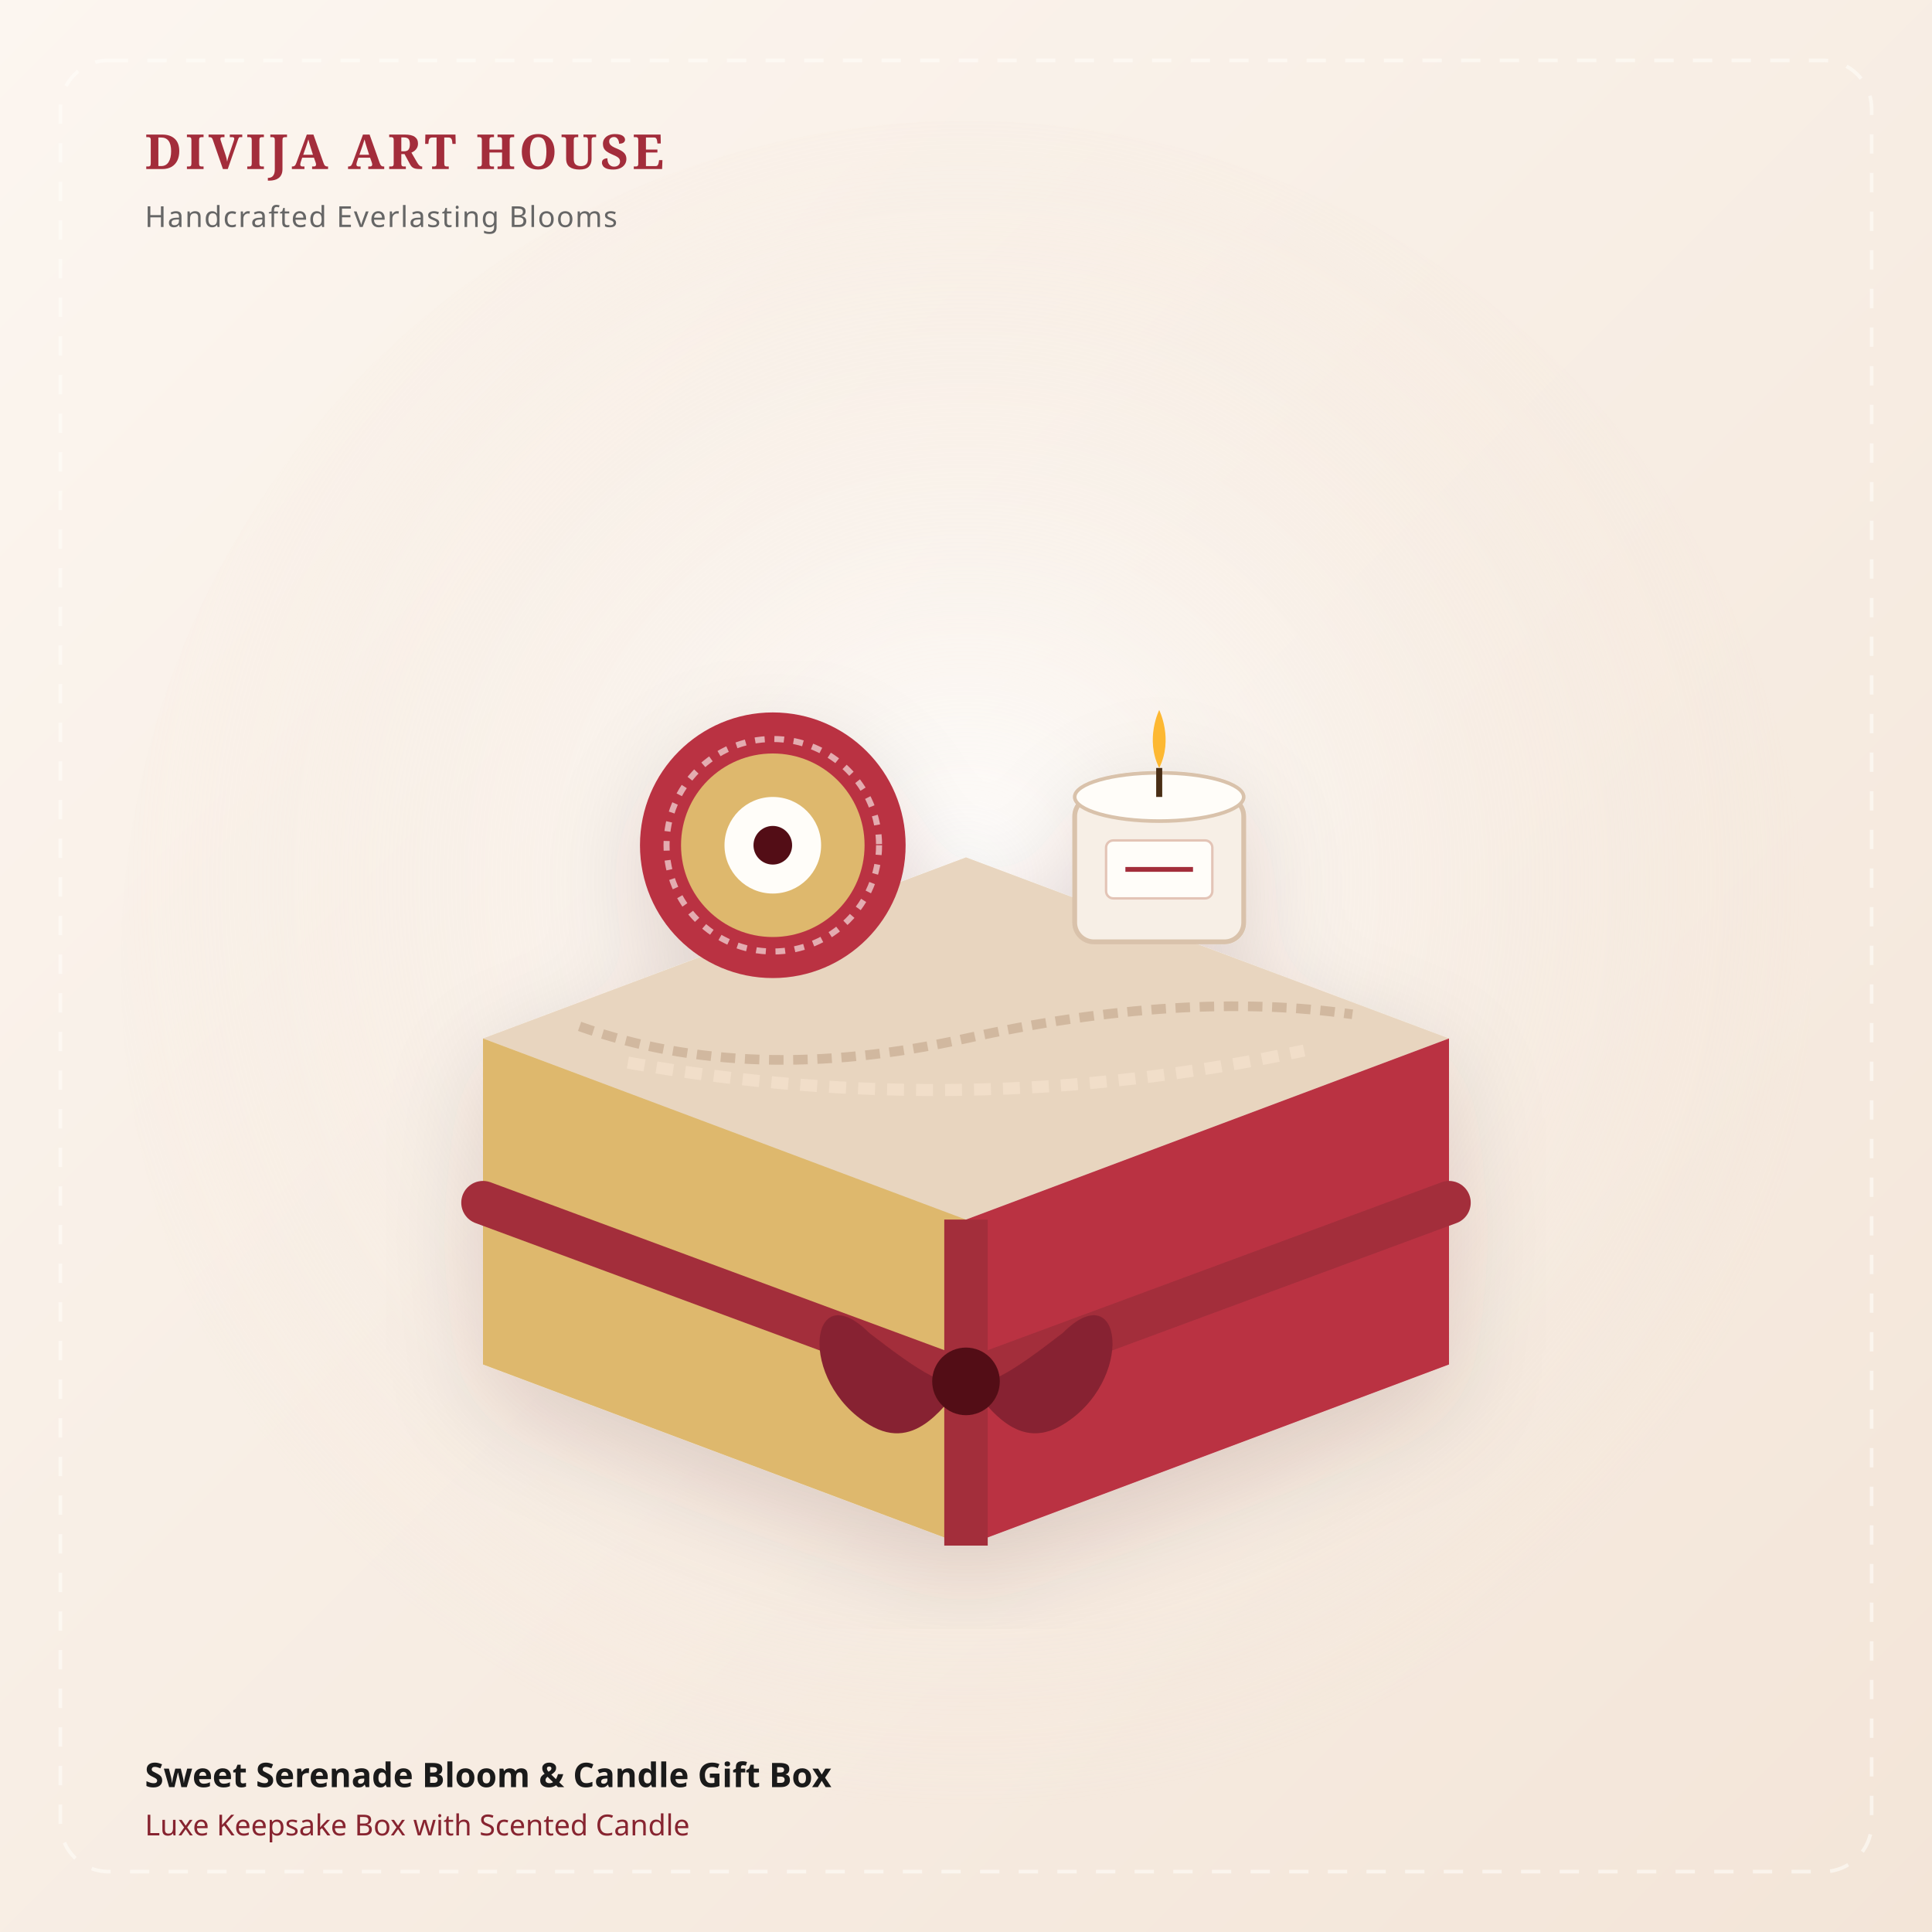
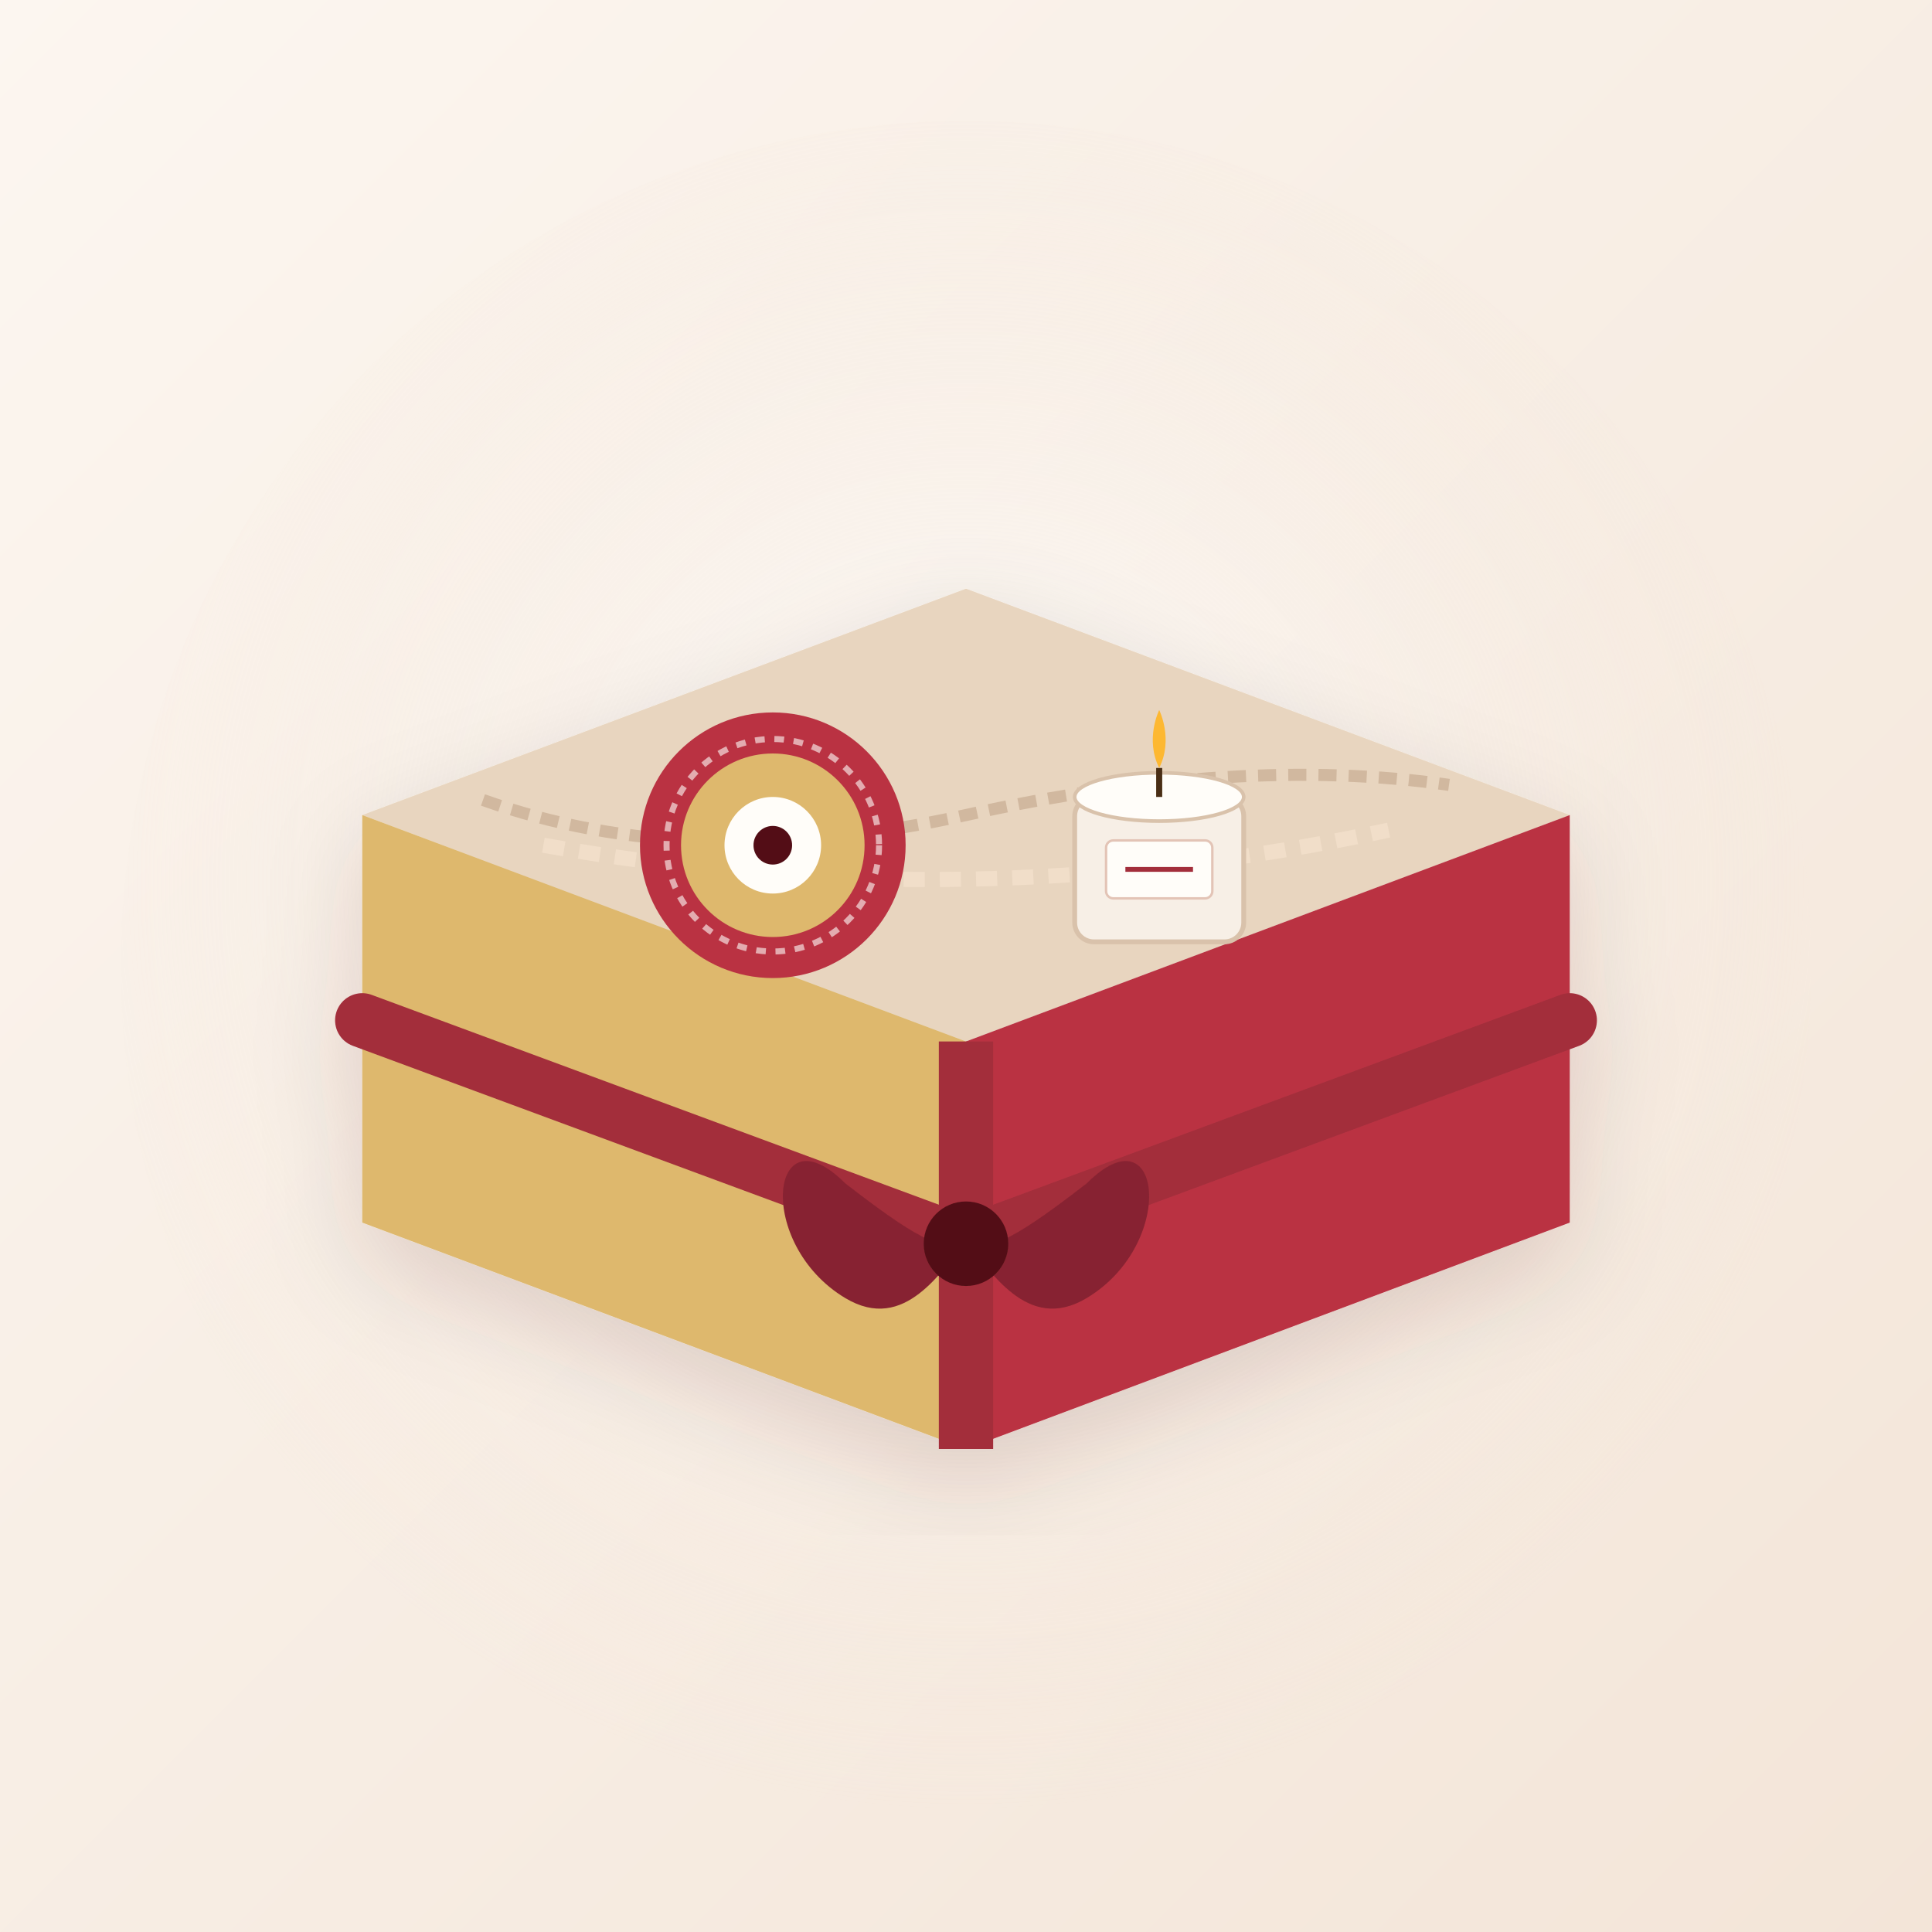
<svg xmlns="http://www.w3.org/2000/svg" viewBox="0 0 800 800" width="100%" height="100%">
  <defs>
    <linearGradient id="sweet-serenade-crochet-bloom-candle-gift-box-v1-bg" x1="0%" y1="0%" x2="100%" y2="100%">
      <stop offset="0%" stop-color="#FCF6F0" />
      <stop offset="100%" stop-color="#F3E5D8" />
    </linearGradient>
    <radialGradient id="sweet-serenade-crochet-bloom-candle-gift-box-v1-glow" cx="50%" cy="45%" r="55%">
      <stop offset="0%" stop-color="#FFFFFF" stop-opacity="0.9" />
      <stop offset="100%" stop-color="#F3E5D8" stop-opacity="0" />
    </radialGradient>
    <filter id="sweet-serenade-crochet-bloom-candle-gift-box-v1-shadow" x="-10%" y="-10%" width="120%" height="120%">
      <feDropShadow dx="0" dy="14" stdDeviation="20" flood-color="#3D1A10" flood-opacity="0.14" />
    </filter>
  </defs>
  <rect width="800" height="800" fill="url(#sweet-serenade-crochet-bloom-candle-gift-box-v1-bg)" />
  <circle cx="400" cy="400" r="350" fill="url(#sweet-serenade-crochet-bloom-candle-gift-box-v1-glow)" />
-   <rect x="25" y="25" width="750" height="750" rx="20" fill="none" stroke="#FFFDF9" stroke-width="1.5" stroke-dasharray="8,8" opacity="0.6" />
-   <g transform="translate(60, 70)">
-     <text x="0" y="0" font-family="'Playfair Display', Georgia, serif" font-size="20" font-weight="bold" fill="#A32D3B" letter-spacing="1.5">DIVIJA ART HOUSE</text>
-     <text x="0" y="24" font-family="'Poppins', sans-serif" font-size="12" fill="#666666" letter-spacing="0.5">Handcrafted Everlasting Blooms</text>
-   </g>
-   <g transform="translate(60, 740)">
-     <text x="0" y="0" font-family="'Poppins', sans-serif" font-size="14" font-weight="600" fill="#1A1A1A">Sweet Serenade Bloom &amp; Candle Gift Box</text>
-     <text x="0" y="20" font-family="'Poppins', sans-serif" font-size="12" fill="#872430">Luxe Keepsake Box with Scented Candle</text>
-   </g>
  <g filter="url(#sweet-serenade-crochet-bloom-candle-gift-box-v1-shadow)">
-     <g transform="translate(400, 480)">
+     <g transform="translate(400, 400) scale(1.25)">
      <polygon points="-200,-50 0,25 200,-50 0,-125" fill="#E8D5BF" />
      <path d="M-160,-55 Q-90,-30 0,-50 T160,-60" fill="none" stroke="#D1B89F" stroke-width="4" stroke-dasharray="6,4" />
      <path d="M-140,-40 Q0,-15 140,-45" fill="none" stroke="#F1DEC9" stroke-width="5" stroke-dasharray="7,5" />
      <polygon points="-200,-50 0,25 0,160 -200,85" fill="#DEB86D" />
      <polygon points="0,25 200,-50 200,85 0,160" fill="#BA3343" />
      <path d="M-200,18 L0,92 L200,18" fill="none" stroke="#A32D3B" stroke-width="18" stroke-linecap="round" />
      <path d="M0,25 L0,160" fill="none" stroke="#A32D3B" stroke-width="18" />
      <g transform="translate(0, 92)">
        <path d="M-40 -20 C-65 -45 -70 0 -40 18 C-20 30 -8 8 0 0 C8 8 20 30 40 18 C70 0 65 -45 40 -20 C18 -3 8 3 0 0 C-8 3 -18 -3 -40 -20 Z" fill="#872430" />
        <circle cx="0" cy="0" r="14" fill="#521017" />
      </g>
    </g>
    <g transform="translate(480, 360)">
      <rect x="-35" y="-30" width="70" height="60" rx="8" fill="#F7EFE6" stroke="#D9C2AB" stroke-width="2" />
      <ellipse cx="0" cy="-30" rx="35" ry="10" fill="#FFFDF9" stroke="#D9C2AB" stroke-width="1.5" />
      <line x1="0" y1="-30" x2="0" y2="-42" stroke="#4A2E13" stroke-width="2.5" />
      <path d="M0 -42 C-6 -54 0 -66 0 -66 C0 -66 6 -54 0 -42 Z" fill="#FDB833" />
      <rect x="-22" y="-12" width="44" height="24" rx="3" fill="#FFFDF9" stroke="#E3C4B6" stroke-width="1" />
      <line x1="-14" y1="0" x2="14" y2="0" stroke="#A32D3B" stroke-width="2" />
    </g>
    <g transform="translate(320, 350)">
      <circle cx="0" cy="0" r="55" fill="#BA3343" />
      <circle cx="0" cy="0" r="38" fill="#DEB86D" />
      <circle cx="0" cy="0" r="20" fill="#FFFDF9" />
      <circle cx="0" cy="0" r="8" fill="#521017" />
      <circle cx="0" cy="0" r="44" fill="none" stroke="#FFFDF9" stroke-width="2.5" stroke-dasharray="4,4" opacity="0.6" />
    </g>
  </g>
</svg>
